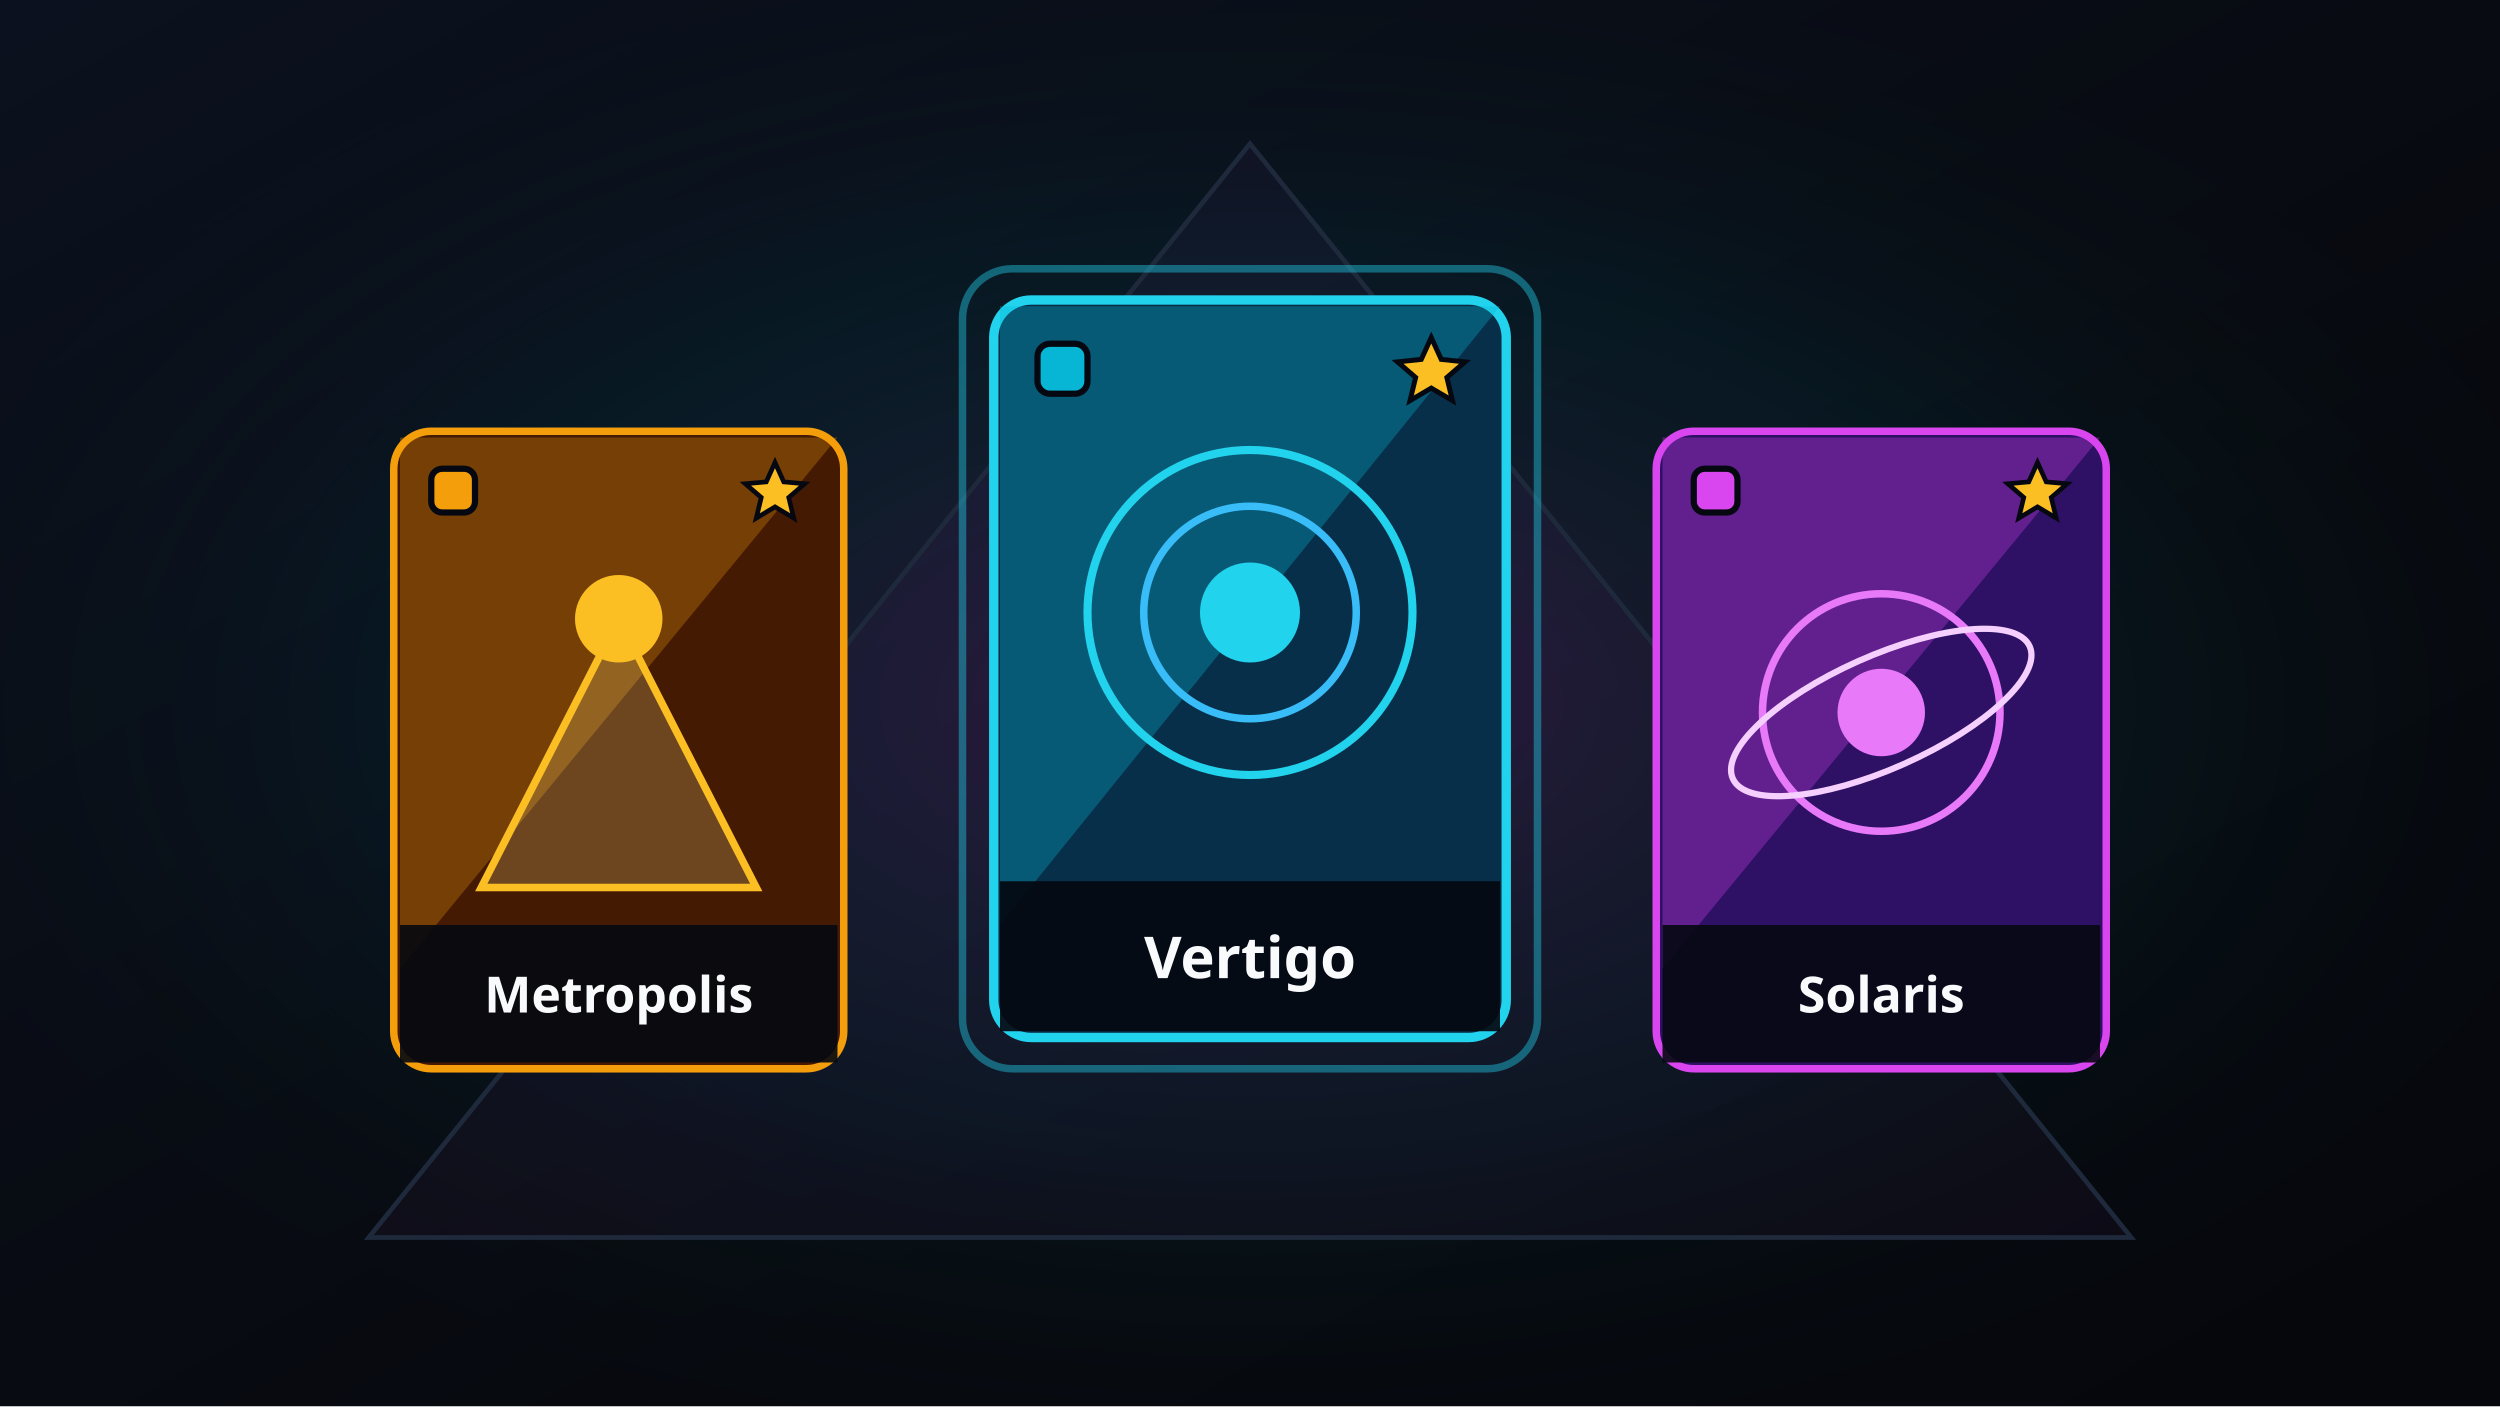
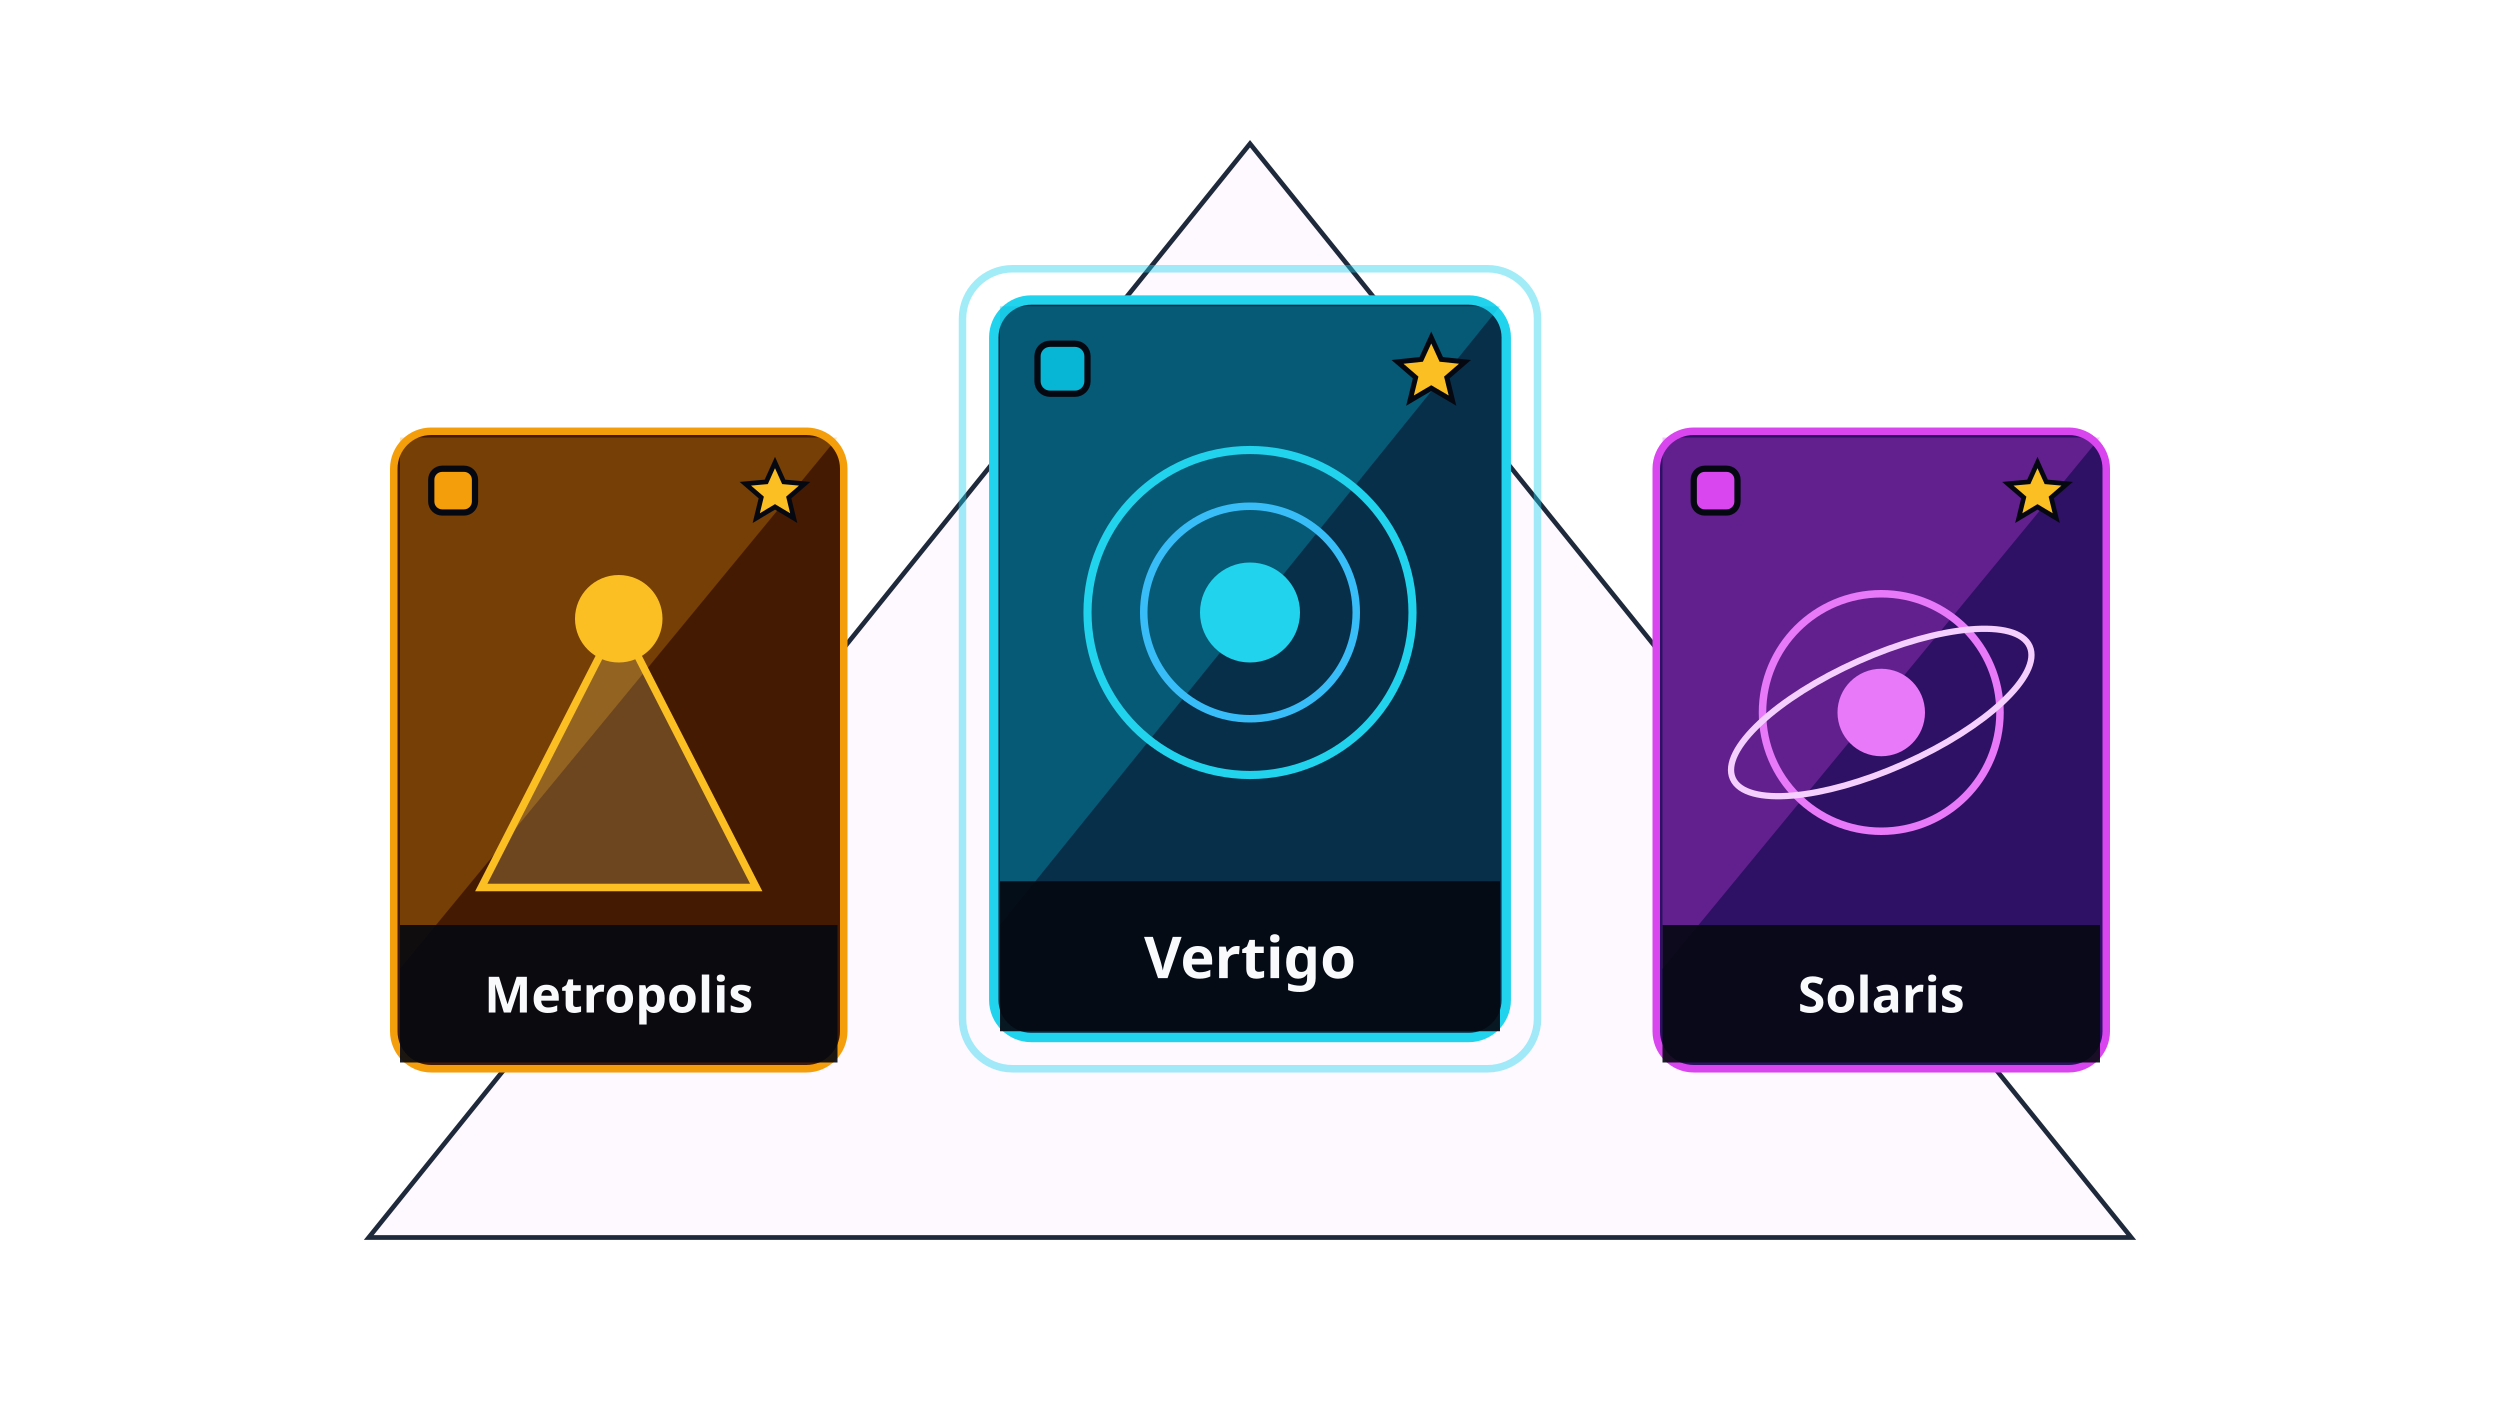
<svg xmlns="http://www.w3.org/2000/svg" viewBox="0 0 800 450" width="800" height="450">
-   <defs>
-     <linearGradient id="ex-cinema-bg" x1="0%" y1="0%" x2="100%" y2="100%">
-       <stop offset="0%" stop-color="#0B111E" />
-       <stop offset="65%" stop-color="#07090E" />
-       <stop offset="100%" stop-color="#05070C" />
-     </linearGradient>
-     <radialGradient id="ex-cinema-glow" cx="50%" cy="50%" r="58%">
-       <stop offset="0%" stop-color="#D946EF" stop-opacity="0.18" />
-       <stop offset="55%" stop-color="#06B6D4" stop-opacity="0.07" />
-       <stop offset="100%" stop-color="#07090E" stop-opacity="0" />
-     </radialGradient>
-   </defs>
-   <rect width="800" height="450" fill="url(#ex-cinema-bg)" />
-   <rect width="800" height="450" fill="url(#ex-cinema-glow)" />
-   <polygon points="400,46 118,396 682,396" fill="#D946EF" fill-opacity="0.035" stroke="#1E293B" stroke-width="1.5" />
+   <polygon class="sv-edge" points="400,46 118,396 682,396" fill="#D946EF" fill-opacity="0.035" stroke="#1E293B" stroke-width="1.5" />
  <g transform="translate(198, 240)">
    <rect x="-72" y="-102" width="144" height="204" rx="12" fill="#451A03" stroke="#F59E0B" stroke-width="2.4" />
    <polygon points="-70,-100 70,-100 -70,70" fill="#F59E0B" fill-opacity="0.28" />
    <polygon points="-44,44 0,-42 44,44" fill="#FDE68A" fill-opacity="0.22" stroke="#FBBF24" stroke-width="2.4" />
    <circle cx="0" cy="-42" r="14" fill="#FBBF24" />
    <rect x="-70" y="56" width="140" height="44" fill="#050811" fill-opacity="0.9" />
    <text x="0" y="84" text-anchor="middle" font-family="Plus Jakarta Sans, Noto Sans, sans-serif" font-size="16" font-weight="700" fill="#F8FAFC">Metropolis</text>
    <rect x="-60" y="-90" width="14" height="14" rx="3.5" fill="#F59E0B" stroke="#050811" stroke-width="2" />
    <polygon points="50,-92 52.8,-85.8 59.5,-85.2 54.4,-80.8 56,-74.2 50,-77.8 44,-74.2 45.6,-80.8 40.5,-85.2 47.2,-85.8" fill="#FBBF24" stroke="#050811" stroke-width="1.5" />
  </g>
  <g transform="translate(602, 240)">
    <rect x="-72" y="-102" width="144" height="204" rx="12" fill="#2E1065" stroke="#D946EF" stroke-width="2.4" />
    <polygon points="-70,-100 70,-100 -70,70" fill="#D946EF" fill-opacity="0.30" />
    <circle cx="0" cy="-12" r="38" fill="none" stroke="#E879F9" stroke-width="2.4" />
    <ellipse cx="0" cy="-12" rx="52" ry="18" transform="rotate(-24 0 -12)" fill="none" stroke="#F5D0FE" stroke-width="2" />
    <circle cx="0" cy="-12" r="14" fill="#E879F9" />
    <rect x="-70" y="56" width="140" height="44" fill="#050811" fill-opacity="0.9" />
    <text x="0" y="84" text-anchor="middle" font-family="Plus Jakarta Sans, Noto Sans, sans-serif" font-size="16" font-weight="700" fill="#F8FAFC">Solaris</text>
    <rect x="-60" y="-90" width="14" height="14" rx="3.5" fill="#D946EF" stroke="#050811" stroke-width="2" />
    <polygon points="50,-92 52.8,-85.8 59.5,-85.2 54.4,-80.8 56,-74.2 50,-77.8 44,-74.2 45.6,-80.8 40.5,-85.2 47.2,-85.8" fill="#FBBF24" stroke="#050811" stroke-width="1.5" />
  </g>
  <g transform="translate(400, 214)">
    <rect x="-92" y="-128" width="184" height="256" rx="16" fill="none" stroke="#22D3EE" stroke-opacity="0.42" stroke-width="2.4" />
    <rect x="-82" y="-118" width="164" height="236" rx="12" fill="#082F49" stroke="#22D3EE" stroke-width="3" />
    <polygon points="-80,-116 80,-116 -80,82" fill="#06B6D4" fill-opacity="0.32" />
    <circle cx="0" cy="-18" r="52" fill="none" stroke="#22D3EE" stroke-width="2.6" />
    <circle cx="0" cy="-18" r="34" fill="none" stroke="#38BDF8" stroke-width="2.4" />
    <circle cx="0" cy="-18" r="16" fill="#22D3EE" />
    <rect x="-80" y="68" width="160" height="48" fill="#050811" fill-opacity="0.92" />
    <text x="0" y="99" text-anchor="middle" font-family="Plus Jakarta Sans, Noto Sans, sans-serif" font-size="18.5" font-weight="700" fill="#F8FAFC">Vertigo</text>
    <rect x="-68" y="-104" width="16" height="16" rx="4" fill="#06B6D4" stroke="#050811" stroke-width="2" />
    <polygon points="58,-106 61.2,-99 68.8,-98.2 63,-93.2 64.8,-85.8 58,-89.8 51.2,-85.8 53,-93.2 47.2,-98.2 54.8,-99" fill="#FBBF24" stroke="#050811" stroke-width="1.6" />
  </g>
</svg>
